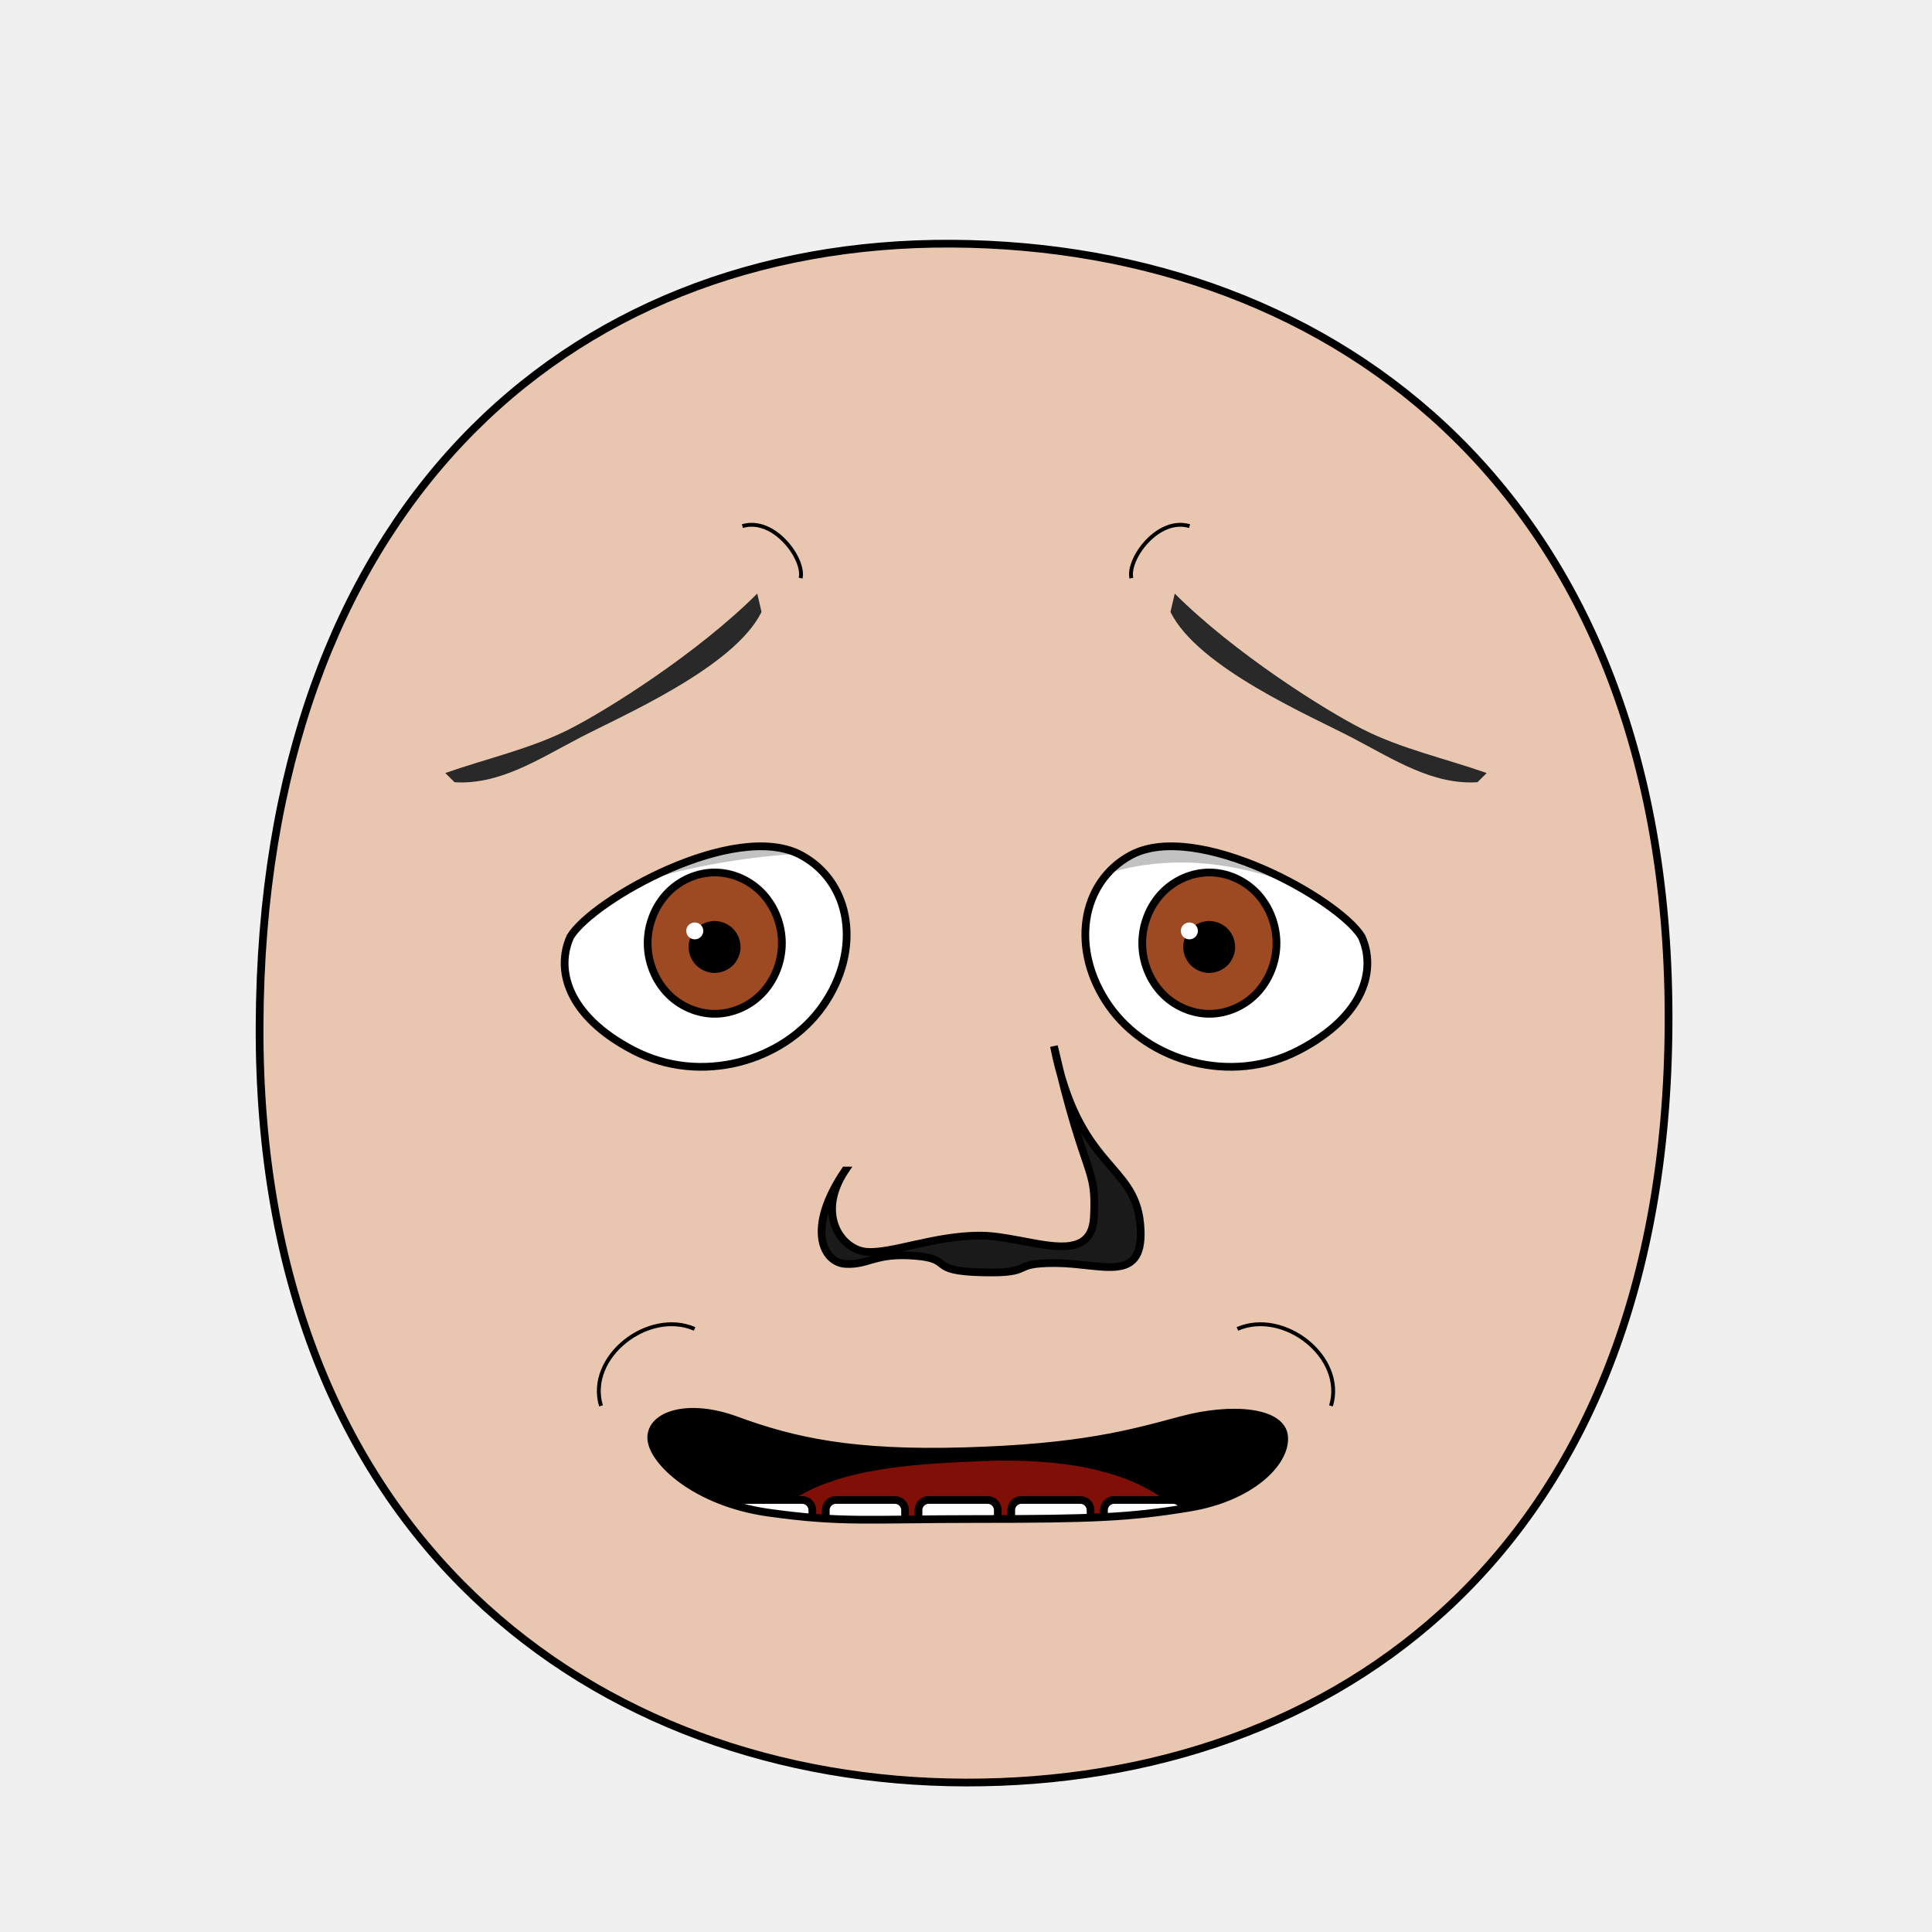
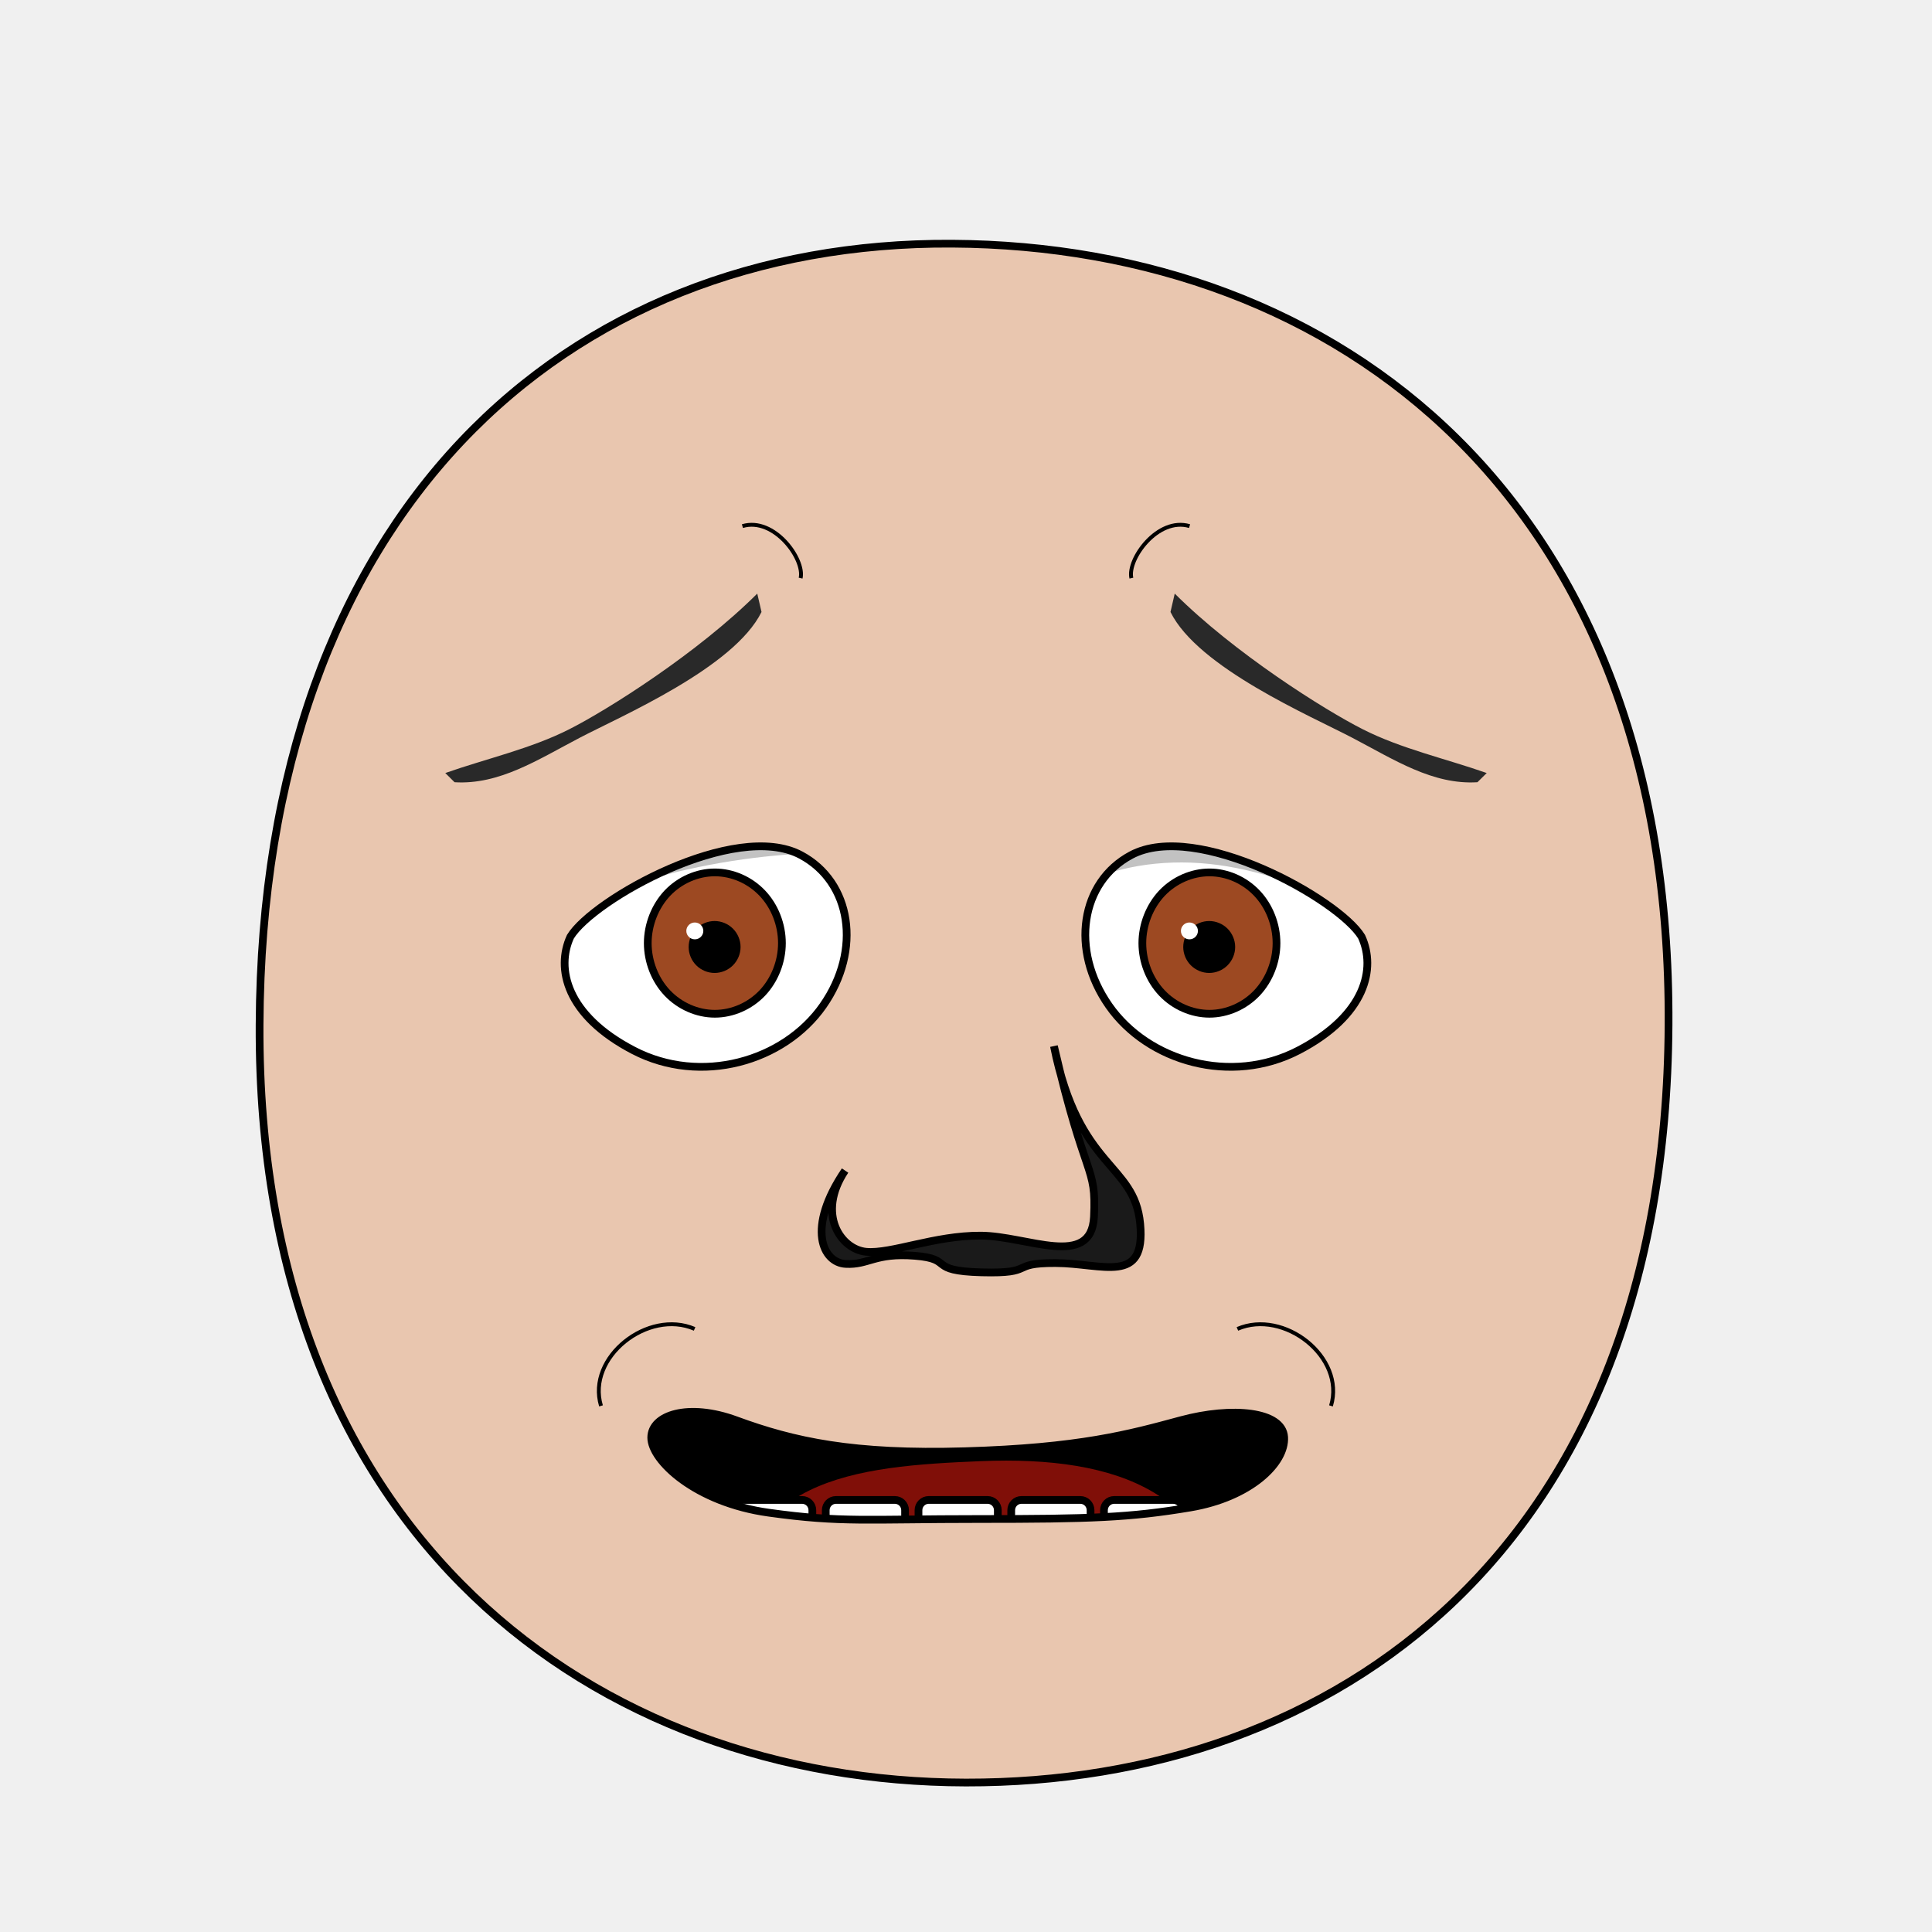
- <svg xmlns="http://www.w3.org/2000/svg" xmlns:xlink="http://www.w3.org/1999/xlink" viewBox="0 0 250 250" id="emoticon-front-view" height="100%" width="100%" version="1.1">
+ <svg xmlns="http://www.w3.org/2000/svg" xmlns:xlink="http://www.w3.org/1999/xlink" version="1.1" width="100%" height="100%" id="emoticon-front-view" viewBox="0 0 250 250">
  <defs id="defs">
    <clipPath id="clipPath-left-eye">
-       <use transform="matrix(1,0,0,1,0,0)" x="0" width="1" xlink:href="#left-eye-outline" height="1" y="0" id="use-left-eye-outline-1">
+       <use transform="matrix(1,0,0,1,0,0)" id="use-left-eye-outline-1" y="0" height="1" xlink:href="#left-eye-outline" width="1" x="0">
</use>
    </clipPath>
    <clipPath id="clipPath-right-eye">
-       <use id="use-left-eye-outline-2" y="0" height="250" xlink:href="#left-eye-outline" width="250" x="0" transform="matrix(-1,0,0,1,250,0)">
+       <use transform="matrix(-1,0,0,1,250,0)" x="0" width="250" xlink:href="#left-eye-outline" height="250" y="0" id="use-left-eye-outline-2">
</use>
    </clipPath>
-     <clipPath id="clipPath-mouth" clipPathUnits="userSpaceOnUse">
-       <use transform="matrix(1,0,0,1,0,0)" height="250" y="0" x="0" xlink:href="#mouth-outline" id="use-mouth-outline" width="250">
+     <clipPath clipPathUnits="userSpaceOnUse" id="clipPath-mouth">
+       <use transform="matrix(1,0,0,1,0,0)" width="250" id="use-mouth-outline" xlink:href="#mouth-outline" x="0" y="0" height="250">
</use>
    </clipPath>
  </defs>
  <g id="head">
-     <path d="M 124.98,230.66 C 172.77,230.75 215.51,200.57 215.91,132.64 216.3,64.72 173.26,31.81 123.18,31.53 73.1,31.24 33.88,66.28 33.59,132.64 33.3,199.01 77.19,230.57 124.98,230.66 Z" style="fill:#e9c6af;stroke:#000000;stroke-width:1;stroke-opacity:1" id="head-outline">
+     <path style="fill:#e9c6af;stroke:#000000;stroke-width:1;stroke-opacity:1" d="M 124.98,230.66 C 172.77,230.75 215.51,200.57 215.91,132.64 216.3,64.72 173.26,31.81 123.18,31.53 73.1,31.24 33.88,66.28 33.59,132.64 33.3,199.01 77.19,230.57 124.98,230.66 Z" id="head-outline">
</path>
  </g>
  <g id="left-eye">
-     <path d="M 103.64,110.646 C 110.174,114.143 111.555,122.908 106.498,130.142 101.438,137.375 90.691,140.458 81.966,135.919 73.242,131.38 71.93,125.303 73.805,121.21 76.733,116.396 95.131,106.092 103.64,110.646 Z" style="fill:#ffffff;stroke:#000000;stroke-width:1;stroke-miterlimit:4;stroke-opacity:1;stroke-dasharray:none" id="left-eye-outline">
+     <path style="fill:#ffffff;stroke:#000000;stroke-width:1;stroke-miterlimit:4;stroke-opacity:1;stroke-dasharray:none" d="M 103.64,110.65 C 110.17,114.14 111.56,122.91 106.5,130.14 101.44,137.38 90.69,140.46 81.97,135.92 73.24,131.38 71.93,125.3 73.81,121.21 76.73,116.4 95.13,106.09 103.64,110.65 Z" id="left-eye-outline">
</path>
-     <g clip-path="url(#clipPath-left-eye)" id="left-eyeball">
+     <g id="left-eyeball" clip-path="url(#clipPath-left-eye)">
      <g id="left-lens">
-         <path d="M 101.178,122.042 C 101.178,124.436 100.242,126.814 98.634,128.506 97.026,130.199 94.766,131.185 92.491,131.185 90.218,131.185 87.958,130.199 86.35,128.506 84.742,126.814 83.805,124.436 83.805,122.042 83.805,119.649 84.742,117.27 86.35,115.577 87.958,113.884 90.218,112.898 92.491,112.898 94.766,112.898 97.026,113.884 98.634,115.577 100.242,117.27 101.178,119.649 101.178,122.042 Z" style="fill:#9d4922;fill-opacity:1;stroke:#000000;stroke-width:1;stroke-miterlimit:4;stroke-opacity:1;stroke-dasharray:none" id="iris">
+         <path style="fill:#9d4922;fill-opacity:1;stroke:#000000;stroke-width:1;stroke-miterlimit:4;stroke-opacity:1;stroke-dasharray:none" d="m 101.18,122.04 c 0,2.39 -0.94,4.77 -2.54,6.46 -1.61,1.69 -3.87,2.68 -6.14,2.68 -2.27,0 -4.53,-0.99 -6.14,-2.68 -1.61,-1.69 -2.54,-4.07 -2.54,-6.46 0,-2.39 0.94,-4.77 2.54,-6.47 1.61,-1.69 3.87,-2.68 6.14,-2.68 2.28,0 4.53,0.99 6.14,2.68 1.61,1.69 2.54,4.07 2.54,6.47 z" id="iris">
</path>
-         <path d="M 95.326,122.538 C 95.326,123.286 95.019,124.03 94.49,124.559 93.96,125.089 93.218,125.396 92.469,125.396 91.72,125.396 90.978,125.089 90.448,124.559 89.92,124.03 89.611,123.286 89.611,122.538 89.611,121.79 89.92,121.046 90.448,120.516 90.978,119.988 91.72,119.679 92.469,119.679 93.218,119.679 93.96,119.988 94.49,120.516 95.019,121.046 95.326,121.79 95.326,122.538 Z" style="fill:#000000;fill-opacity:1;stroke:#000000;stroke-width:1;stroke-miterlimit:4;stroke-opacity:1;stroke-dasharray:none" id="pupil">
+         <path style="fill:#000000;fill-opacity:1;stroke:#000000;stroke-width:1;stroke-miterlimit:4;stroke-opacity:1;stroke-dasharray:none" d="m 95.33,122.54 c 0,0.75 -0.31,1.49 -0.84,2.02 -0.53,0.53 -1.27,0.84 -2.02,0.84 -0.75,0 -1.49,-0.31 -2.02,-0.84 -0.53,-0.53 -0.84,-1.27 -0.84,-2.02 0,-0.75 0.31,-1.49 0.84,-2.02 0.53,-0.53 1.27,-0.84 2.02,-0.84 0.75,0 1.49,0.31 2.02,0.84 0.53,0.53 0.84,1.27 0.84,2.02 z" id="pupil">
</path>
-         <path d="M 91.008,120.458 C 91.008,121.062 90.514,121.55 89.904,121.55 89.294,121.55 88.8,121.062 88.8,120.458 88.8,119.855 89.294,119.367 89.904,119.367 90.514,119.367 91.008,119.855 91.008,120.458 Z" style="fill:#ffffff;fill-opacity:1;stroke:none" id="glare">
+         <path style="fill:#ffffff;fill-opacity:1;stroke:none" d="m 91.01,120.46 c 0,0.6 -0.49,1.09 -1.1,1.09 -0.61,0 -1.1,-0.49 -1.1,-1.09 0,-0.6 0.49,-1.09 1.1,-1.09 0.61,0 1.1,0.49 1.1,1.09 z" id="glare">
</path>
      </g>
-       <path d="M 66.584,122.505 66.528,104.151 117.166,104.903 117.208,110.882 C 117.208,110.882 105.171,108.866 88.837,112.519 76.816,115.207 66.584,122.505 66.584,122.505 Z" style="opacity:0.24;fill:#000000;stroke:#000000;stroke-width:0px;stroke-linecap:butt;stroke-linejoin:miter;stroke-opacity:1" id="left-lid-shadow">
+       <path style="opacity:0.24;fill:#000000;stroke:#000000;stroke-width:0px;stroke-linecap:butt;stroke-linejoin:miter;stroke-opacity:1" d="m 66.58,122.51 -0.06,-18.35 50.64,0.75 0.04,5.98 c 0,0 -12.04,-2.02 -28.37,1.64 -12.02,2.69 -22.25,9.99 -22.25,9.99 z" id="left-lid-shadow">
</path>
    </g>
  </g>
  <g id="right-eye">
-     <use id="right-eye-outline" y="0" height="250" xlink:href="#left-eye-outline" width="250" x="0" transform="matrix(-1,0,0,1,250,0)">
+     <use transform="matrix(-1,0,0,1,250,0)" x="0" width="250" xlink:href="#left-eye-outline" height="250" y="0" id="right-eye-outline">
</use>
-     <g clip-path="url(#clipPath-right-eye)" id="right-eyeball">
-       <use id="right-lens" y="0" height="1" xlink:href="#left-lens" style="stroke-width:4.36;stroke-miterlimit:4;stroke-dasharray:none" width="1" x="0" transform="matrix(1,0,0,1,64,0)">
+     <g id="right-eyeball" clip-path="url(#clipPath-right-eye)">
+       <use transform="matrix(1,0,0,1,64,0)" x="0" width="1" xlink:href="#left-lens" height="1" y="0" id="right-lens">
</use>
-       <path d="M 128.688,122.854 127.045,108.337 156.356,101.942 177.192,119.25 C 177.192,119.25 165.776,111.636 152.935,111.606 140.093,111.577 132.685,118.482 128.688,122.854 Z" style="opacity:0.24;fill:#000000;stroke:#000000;stroke-width:0px;stroke-linecap:butt;stroke-linejoin:miter;stroke-miterlimit:4;stroke-opacity:1;stroke-dasharray:none" id="right-lid-shadow">
+       <path style="opacity:0.24;fill:#000000;stroke:#000000;stroke-width:0px;stroke-linecap:butt;stroke-linejoin:miter;stroke-miterlimit:4;stroke-opacity:1;stroke-dasharray:none" d="m 128.69,122.85 -1.64,-14.52 29.31,-6.4 20.84,17.31 c 0,0 -11.42,-7.61 -24.26,-7.64 -12.84,-0.03 -20.25,6.88 -24.25,11.25 z" id="right-lid-shadow">
</path>
    </g>
  </g>
-   <path d="M 98.54,79.19 C 94.98,86.41 80.35,92.67 74.97,95.49 69.59,98.31 64.59,101.58 58.82,101.22 L 57.62,100.03 C 62.87,98.18 68.7,96.89 73.67,94.36 78.65,91.84 90.3,84.49 97.99,76.81 Z" style="fill:#292929;fill-opacity:1;fill-rule:nonzero;stroke-width:1;stroke-miterlimit:101.49;stroke-opacity:-20.56;stroke-dasharray:none" id="left-eye-brow">
+   <path style="fill:#292929;fill-opacity:1;fill-rule:nonzero;stroke-width:1;stroke-miterlimit:101.49;stroke-opacity:-20.56;stroke-dasharray:none" d="M 98.54,79.19 C 94.98,86.41 80.35,92.67 74.97,95.49 69.59,98.31 64.59,101.58 58.82,101.22 L 57.62,100.03 C 62.87,98.18 68.7,96.89 73.67,94.36 78.65,91.84 90.3,84.49 97.99,76.81 Z" id="left-eye-brow">
</path>
  <g id="nose">
-     <path d="M 109.349,151.47 C 105.609,157.12 108.83,161.67 112.073,161.98 115.316,162.28 120.921,159.86 126.898,159.89 132.887,159.91 141.227,164.26 141.555,157.45 141.893,150.63 140.47,153.05 136.379,135.37 139.577,151.4 146.798,150.42 147.544,158.37 148.278,166.32 142.718,163.46 136.583,163.44 130.435,163.42 134.21,164.83 127.023,164.64 119.847,164.45 123.576,162.91 118.39,162.5 113.214,162.08 112.412,163.71 109.44,163.55 106.468,163.4 104.265,158.94 109.35,151.47 Z" style="fill:#1a1a1a;stroke:#000000;stroke-width:1;stroke-miterlimit:4;stroke-dasharray:none" id="nose-outline">
+     <path style="fill:#1a1a1a;stroke:#000000;stroke-width:1;stroke-miterlimit:4;stroke-dasharray:none" d="M 109.35,151.47 C 105.61,157.12 108.83,161.67 112.07,161.98 115.32,162.28 120.92,159.86 126.9,159.89 132.89,159.91 141.23,164.26 141.56,157.45 141.89,150.63 140.47,153.05 136.38,135.37 139.58,151.4 146.8,150.42 147.54,158.37 148.28,166.32 142.72,163.46 136.58,163.44 130.44,163.42 134.21,164.83 127.02,164.64 119.85,164.45 123.58,162.91 118.39,162.5 113.21,162.08 112.41,163.71 109.44,163.55 106.47,163.4 104.27,158.94 109.35,151.47 Z" id="nose-outline">
</path>
  </g>
-   <use transform="matrix(-1,0,0,1,250,0)" x="0" width="250" xlink:href="#left-eye-brow" height="250" y="0" id="right-eye-brow">
+   <use transform="matrix(-1,0,0,1,250,0)" id="right-eye-brow" y="0" height="250" xlink:href="#left-eye-brow" width="250" x="0">
</use>
  <g id="mouth">
-     <g id="mouth-interior" clip-path="url(#clipPath-mouth)">
-       <rect style="fill:#000000;fill-opacity:1;stroke:none" x="68.16" width="119.944" id="mouth-background" height="66.556" y="159.934">
+     <g clip-path="url(#clipPath-mouth)" id="mouth-interior">
+       <rect style="fill:#000000;fill-opacity:1;stroke:none" y="159.934" height="66.556" id="mouth-background" width="119.944" x="68.16">
</rect>
-       <path d="M 94.84,211.42 C 94.51,191.12 110.73,189.74 126.96,189.07 144.51,188.36 158.42,193.11 158.42,211.42 137.23,211.42 116.04,211.42 94.84,211.42 Z" style="fill:#800f08;fill-opacity:1;stroke:none" id="tongue">
+       <path style="fill:#800f08;fill-opacity:1;stroke:none" d="m 94.84,211.42 c -0.33,-20.3 15.89,-21.68 32.12,-22.35 17.55,-0.71 31.46,4.04 31.46,22.35 -21.19,0 -42.38,0 -63.58,0 z" id="tongue">
</path>
-       <g transform="matrix(1,0,0,1,0.5,-1.01)" morph="fix-children" id="upper-teeth">
-         <rect width="10.356" x="95.524" ry="1.325" transform="matrix(0.991225,0.1321854,0,1,0,0)" rx="1.336" y="158.195" height="15.123" id="tooth-02" style="fill:#ffffff;fill-opacity:1;stroke:#000000;stroke-width:1.004;stroke-opacity:1">
+       <g transform="matrix(1,0,0,1,0.5,-1.01)" id="upper-teeth" morph="fix-children">
+         <rect style="fill:#ffffff;fill-opacity:1;stroke:#000000;stroke-width:1.004;stroke-opacity:1" id="tooth-02" height="15.123" y="158.195" rx="1.336" transform="matrix(0.991225,0.1321854,0,1,0,0)" ry="1.325" x="95.524" width="10.356">
</rect>
-         <rect rx="1.325" y="169.934" height="15.123" transform="matrix(0.999781,0.02092668,0,1,0,0)" id="tooth-03" width="10.267" x="106.375" ry="1.325" style="fill:#ffffff;fill-opacity:1;stroke:#000000;stroke-width:1;stroke-opacity:1">
+         <rect style="fill:#ffffff;fill-opacity:1;stroke:#000000;stroke-width:1;stroke-opacity:1" ry="1.325" x="106.375" width="10.267" id="tooth-03" transform="matrix(0.999781,0.02092668,0,1,0,0)" height="15.123" y="169.934" rx="1.325">
</rect>
-         <rect width="10.265" x="118.352" ry="1.325" rx="1.325" y="172.327" height="15.123" id="tooth-04" style="fill:#ffffff;fill-opacity:1;stroke:#000000;stroke-opacity:1">
+         <rect style="fill:#ffffff;fill-opacity:1;stroke:#000000;stroke-opacity:1" id="tooth-04" height="15.123" y="172.327" rx="1.325" ry="1.325" x="118.352" width="10.265">
</rect>
-         <rect rx="1.325" y="174.986" height="15.123" transform="matrix(0.999781,-0.02092669,0,1,0,0)" id="tooth-05" width="10.267" x="130.381" ry="1.325" style="fill:#ffffff;fill-opacity:1;stroke:#000000;stroke-width:1;stroke-opacity:1">
+         <rect style="fill:#ffffff;fill-opacity:1;stroke:#000000;stroke-width:1;stroke-opacity:1" ry="1.325" x="130.381" width="10.267" id="tooth-05" transform="matrix(0.999781,-0.02092669,0,1,0,0)" height="15.123" y="174.986" rx="1.325">
</rect>
-         <rect width="10.394" x="144.054" ry="1.325" transform="matrix(0.9876076,-0.1569434,0,1,0,0)" rx="1.341" y="194.646" height="15.123" id="tooth-06" style="fill:#ffffff;fill-opacity:1;stroke:#000000;stroke-width:1.006;stroke-opacity:1">
+         <rect style="fill:#ffffff;fill-opacity:1;stroke:#000000;stroke-width:1.006;stroke-opacity:1" id="tooth-06" height="15.123" y="194.646" rx="1.341" transform="matrix(0.9876076,-0.1569434,0,1,0,0)" ry="1.325" x="144.054" width="10.394">
</rect>
      </g>
      <g transform="matrix(1,0,0,1,0.5,22)" id="lower-teeth">
-         <rect style="fill:#ffffff;fill-opacity:1;stroke:#000000;stroke-opacity:1" ry="1.325" x="94.352" width="10.265" id="tooth-09" height="15.123" y="172.091" rx="1.325">
+         <rect style="fill:#ffffff;fill-opacity:1;stroke:#000000;stroke-opacity:1" rx="1.325" y="172.091" height="15.123" id="tooth-09" width="10.265" x="94.352" ry="1.325">
</rect>
-         <rect style="fill:#ffffff;fill-opacity:1;stroke:#000000;stroke-opacity:1" id="tooth-10" height="15.123" y="172.091" rx="1.325" ry="1.325" x="106.352" width="10.265">
+         <rect style="fill:#ffffff;fill-opacity:1;stroke:#000000;stroke-opacity:1" width="10.265" x="106.352" ry="1.325" rx="1.325" y="172.091" height="15.123" id="tooth-10">
</rect>
-         <rect style="fill:#ffffff;fill-opacity:1;stroke:#000000;stroke-opacity:1" ry="1.325" x="118.352" width="10.265" id="tooth-11" height="15.123" y="172.091" rx="1.325">
+         <rect style="fill:#ffffff;fill-opacity:1;stroke:#000000;stroke-opacity:1" rx="1.325" y="172.091" height="15.123" id="tooth-11" width="10.265" x="118.352" ry="1.325">
</rect>
-         <rect style="fill:#ffffff;fill-opacity:1;stroke:#000000;stroke-opacity:1" id="tooth-12" height="15.123" y="172.091" rx="1.325" ry="1.325" x="130.352" width="10.265">
+         <rect style="fill:#ffffff;fill-opacity:1;stroke:#000000;stroke-opacity:1" width="10.265" x="130.352" ry="1.325" rx="1.325" y="172.091" height="15.123" id="tooth-12">
</rect>
-         <rect style="fill:#ffffff;fill-opacity:1;stroke:#000000;stroke-opacity:1" ry="1.325" x="142.352" width="10.265" id="tooth-13" height="15.123" y="172.091" rx="1.325">
+         <rect style="fill:#ffffff;fill-opacity:1;stroke:#000000;stroke-opacity:1" rx="1.325" y="172.091" height="15.123" id="tooth-13" width="10.265" x="142.352" ry="1.325">
</rect>
      </g>
    </g>
-     <path d="M 166.17,185.96 C 166.38,189.31 161.81,193.76 154.01,195.07 146.21,196.38 141.08,196.56 126.63,196.56 112.18,196.56 108.93,197.06 99.47,195.74 90,194.43 84.26,188.98 84.27,186.02 84.28,183.07 89.07,181.5 95.26,183.78 102.74,186.53 110.38,188.21 124.82,187.79 139.7,187.36 146.14,185.58 152.79,183.78 159.44,181.98 165.96,182.61 166.17,185.96 Z" style="fill:none;stroke:#000000;stroke-width:1px;stroke-miterlimit:4;stroke-opacity:1" id="mouth-outline">
+     <path style="fill:none;stroke:#000000;stroke-width:1px;stroke-miterlimit:4;stroke-opacity:1" d="M 166.17,185.96 C 166.38,189.31 161.81,193.76 154.01,195.07 146.21,196.38 141.08,196.56 126.63,196.56 112.18,196.56 108.93,197.06 99.47,195.74 90,194.43 84.26,188.98 84.27,186.02 84.28,183.07 89.07,181.5 95.26,183.78 102.74,186.53 110.38,188.21 124.82,187.79 139.7,187.36 146.14,185.58 152.79,183.78 159.44,181.98 165.96,182.61 166.17,185.96 Z" id="mouth-outline">
</path>
  </g>
  <g id="wrinkles">
-     <path d="M 96.07,68.08 C 100.18,66.86 104.16,72.36 103.6,74.81" style="fill:none;stroke:#000000;stroke-width:0.5;stroke-linecap:butt;stroke-linejoin:miter;stroke-miterlimit:4;stroke-opacity:1;stroke-dasharray:none" id="wrinkle-left-brow">
+     <path style="fill:none;stroke:#000000;stroke-width:0.5;stroke-linecap:butt;stroke-linejoin:miter;stroke-miterlimit:4;stroke-opacity:1;stroke-dasharray:none" d="m 96.07,68.08 c 4.11,-1.22 8.09,4.28 7.53,6.73" id="wrinkle-left-brow">
</path>
-     <path d="M 77.77,181.92 C 75.87,175.6 83.87,169.36 89.88,171.96" style="fill:none;stroke:#000000;stroke-width:0.5;stroke-linecap:butt;stroke-linejoin:miter;stroke-miterlimit:4;stroke-opacity:1;stroke-dasharray:none" id="wrinkle-left-cheek">
+     <path style="fill:none;stroke:#000000;stroke-width:0.5;stroke-linecap:butt;stroke-linejoin:miter;stroke-miterlimit:4;stroke-opacity:1;stroke-dasharray:none" d="m 77.77,181.92 c -1.9,-6.32 6.1,-12.56 12.11,-9.96" id="wrinkle-left-cheek">
</path>
-     <use transform="matrix(-1,0,0,1,250,0)" style="stroke-width:0.5;stroke-miterlimit:4;stroke-dasharray:none" height="250" y="0" x="0" xlink:href="#wrinkle-left-brow" id="wrinkle-right-brow" width="250">
+     <use transform="matrix(-1,0,0,1,250,0)" width="250" id="wrinkle-right-brow" xlink:href="#wrinkle-left-brow" x="0" y="0" height="250">
</use>
-     <use transform="matrix(-1,0,0,1,250,0)" style="stroke-width:0.5;stroke-miterlimit:4;stroke-dasharray:none" height="250" y="0" x="0" xlink:href="#wrinkle-left-cheek" id="wrinkle-right-cheek" width="250">
+     <use transform="matrix(-1,0,0,1,250,0)" width="250" id="wrinkle-right-cheek" xlink:href="#wrinkle-left-cheek" x="0" y="0" height="250">
</use>
  </g>
</svg>
